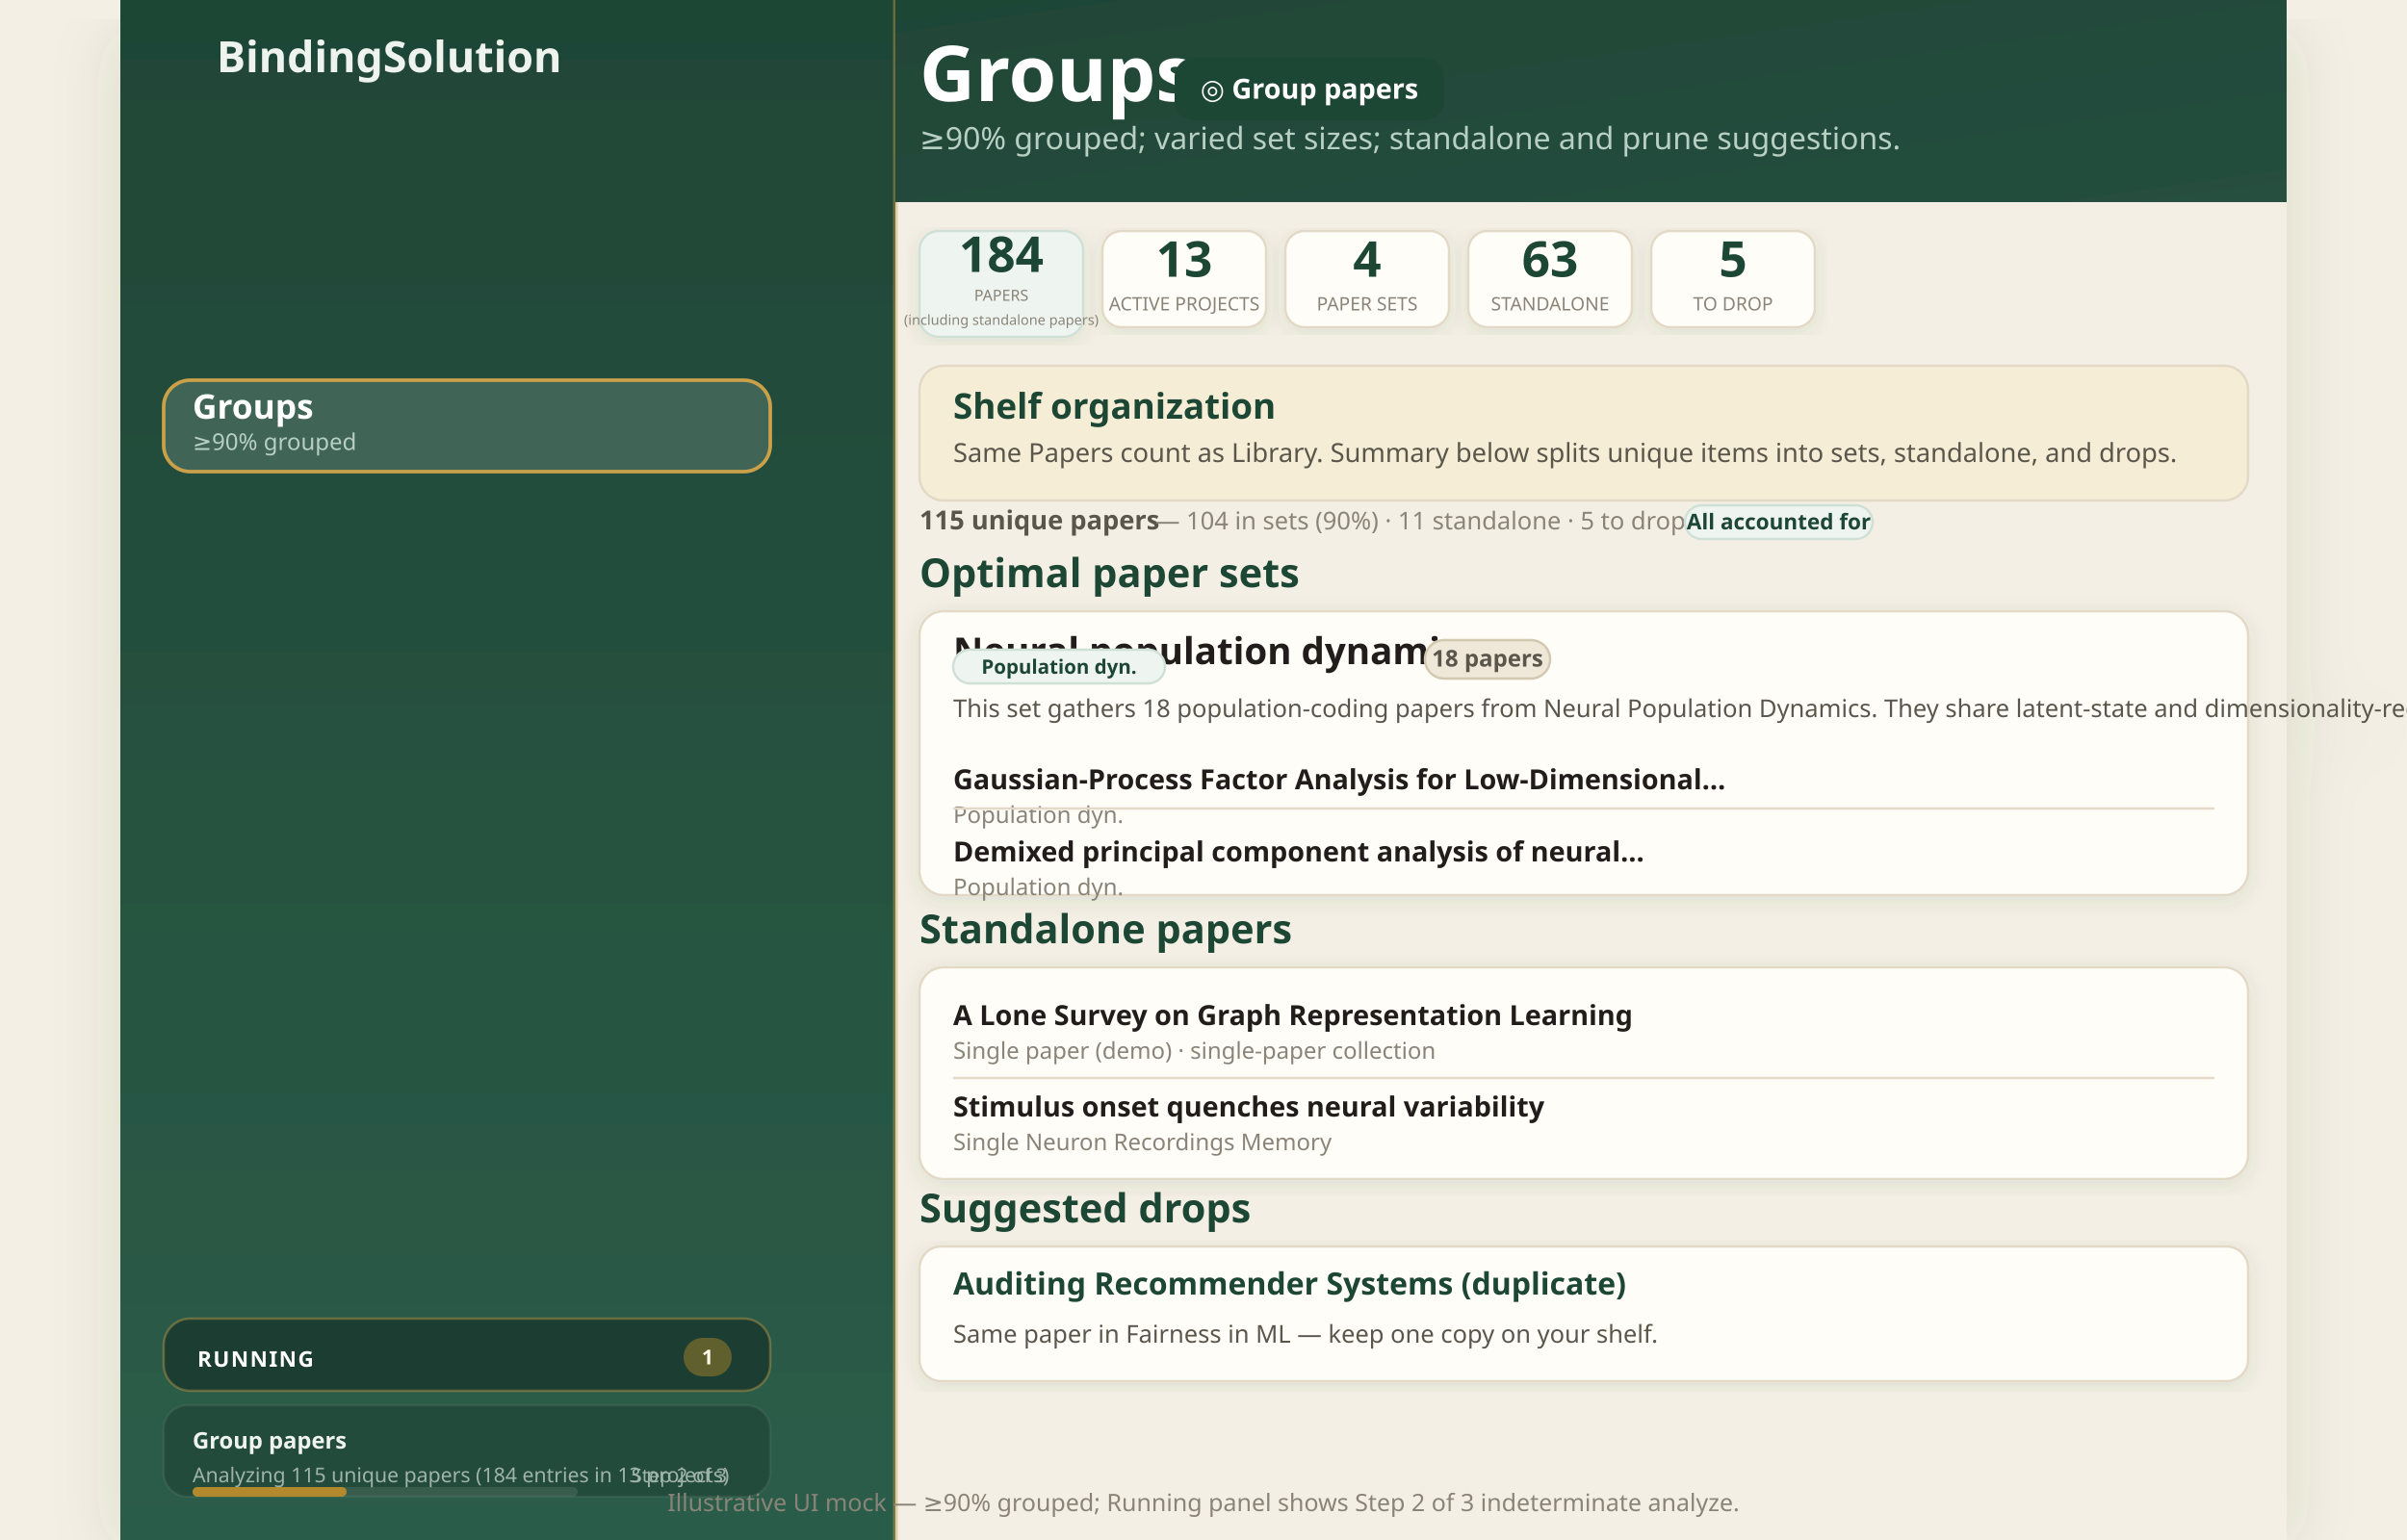
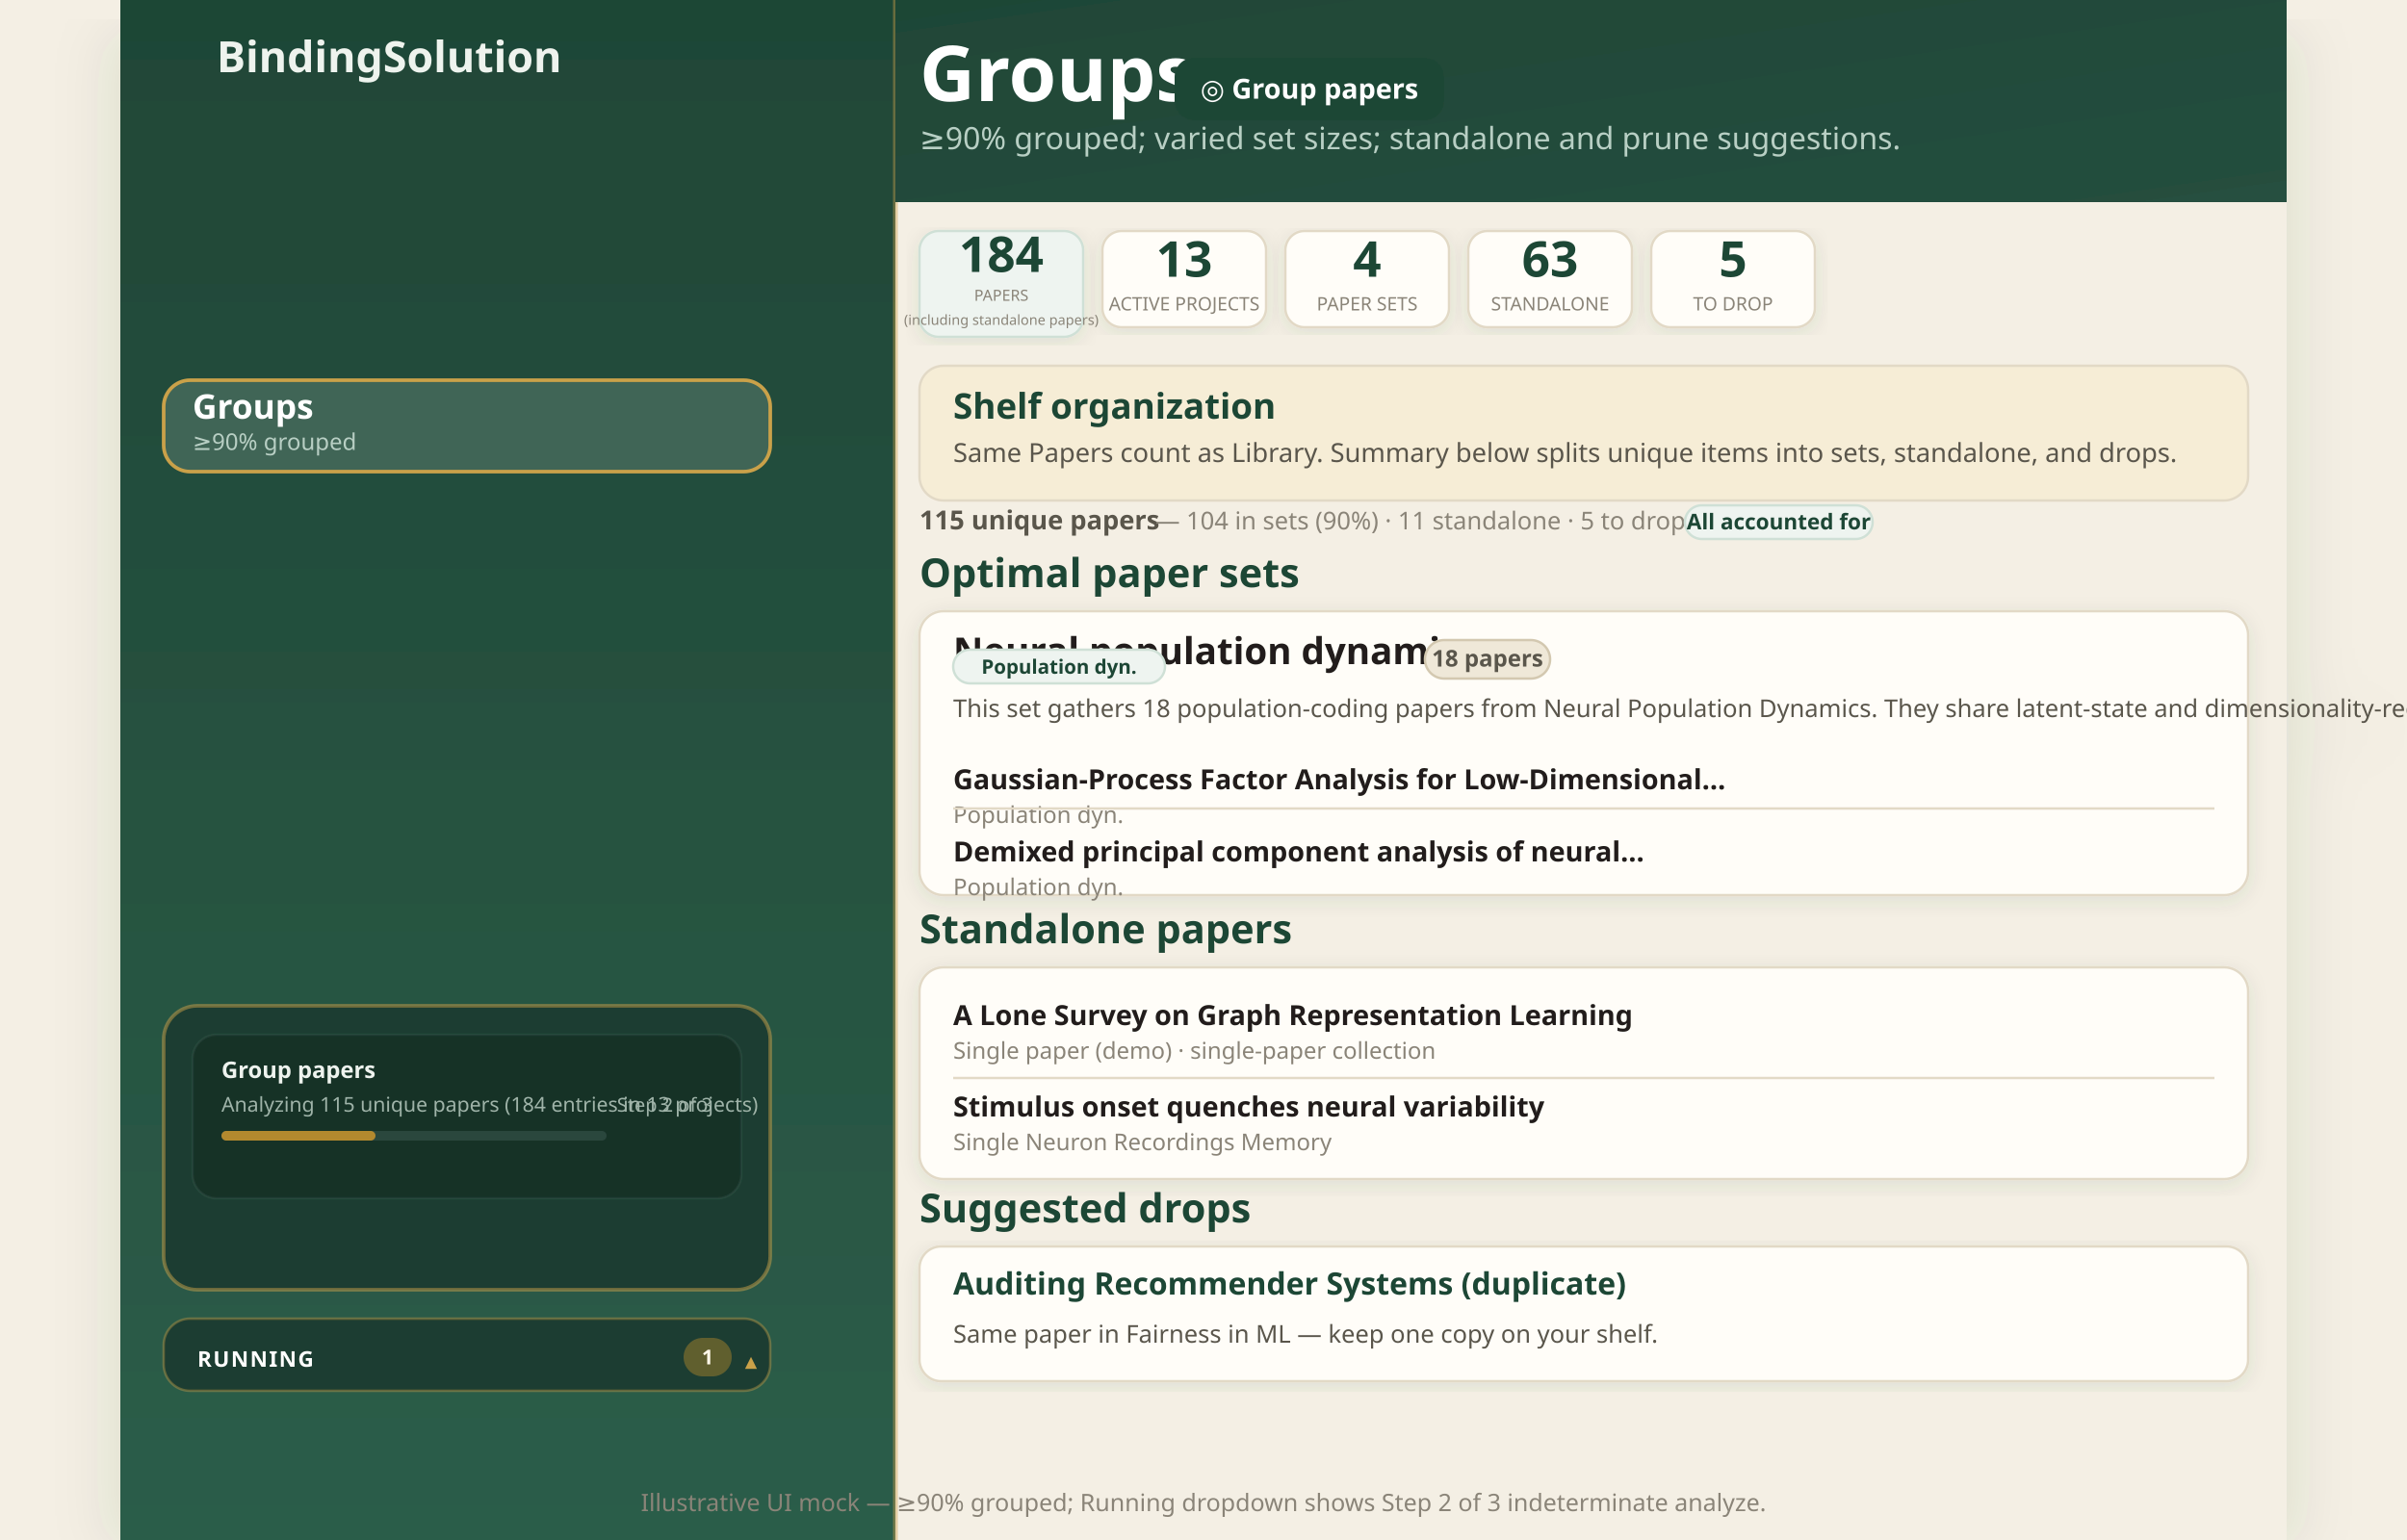
<svg xmlns="http://www.w3.org/2000/svg" viewBox="0 0 1000 640" width="1000" height="640" role="img" aria-label="Groups view with 90% grouped coverage, varied set sizes, standalone papers, and drop suggestions">
  <defs>
    <linearGradient id="green" x1="0" y1="0" x2="0" y2="1">
      <stop offset="0" stop-color="#1f4636" />
      <stop offset="1" stop-color="#2c5d49" />
    </linearGradient>
    <linearGradient id="hero" x1="0" y1="0" x2="1" y2="1">
      <stop offset="0" stop-color="#1f4636" />
      <stop offset="1" stop-color="#254f3f" />
    </linearGradient>
    <filter id="shellShadow" x="-4%" y="-2%" width="108%" height="104%">
      <feDropShadow dx="0" dy="8" stdDeviation="14" flood-color="#1f4636" flood-opacity="0.12" />
    </filter>
    <filter id="shadow" x="-8%" y="-8%" width="116%" height="116%">
      <feDropShadow dx="0" dy="2" stdDeviation="4" flood-color="#1f4636" flood-opacity="0.1" />
    </filter>
  </defs>
  <rect width="1000" height="640" fill="#f4efe4" />
  <g filter="url(#shellShadow)">
    <rect x="50" y="0" width="900" height="640" fill="#f4efe4" />
    <rect x="50" y="0" width="322" height="640" fill="url(#green)" />
    <line x1="372" y1="0" x2="372" y2="640" stroke="#caa14a" stroke-width="2" stroke-opacity="0.42" />
    <g transform="translate(50, 0)">
      <text x="40" y="30" fill="#eef3ee" font-family="Montserrat, system-ui, sans-serif" font-size="17.9" font-weight="700">BindingSolution</text>
      <rect x="18" y="158" width="252" height="38" rx="11" fill="rgba(255,255,255,0.14)" stroke="#caa14a" stroke-width="1.5" />
      <text x="30" y="174" fill="#fff" font-family="system-ui, sans-serif" font-size="14.1" font-weight="600">Groups</text>
      <text x="30" y="187" fill="#b8cfc4" font-family="system-ui, sans-serif" font-size="9.6">≥90% grouped</text>
+       <rect x="18" y="418" width="252" height="118" rx="14" fill="#1a3d30" stroke="rgba(202,161,74,0.5)" stroke-width="1.5" />
+       <rect x="30" y="430" width="228" height="68" rx="10" fill="rgba(0,0,0,0.18)" stroke="rgba(255,255,255,0.06)" />
+       <text x="42" y="448" fill="#eef3ee" font-size="9.5" font-weight="600" font-family="system-ui, sans-serif">Group papers</text>
+       <text x="42" y="462" fill="#9fb3a8" font-size="8.5" font-family="system-ui, sans-serif">Analyzing 115 unique papers (184 entries in 13 projects)</text>
+       <text x="246" y="462" fill="#9fb3a8" font-size="8" text-anchor="end" font-family="system-ui, sans-serif">Step 2 of 3</text>
+       <rect x="42" y="470" width="160" height="4" rx="2" fill="rgba(255,255,255,0.1)" />
+       <rect x="42" y="470" width="64" height="4" rx="2" fill="#b3892f" />
      <rect x="18" y="548" width="252" height="30" rx="11" fill="rgba(0,0,0,0.32)" stroke="rgba(202,161,74,0.4)" />
      <text x="32" y="568" fill="#fff" font-family="system-ui, sans-serif" font-size="9" font-weight="600" letter-spacing="0.6">RUNNING</text>
      <rect x="234" y="556" width="20" height="16" rx="8" fill="rgba(179,137,47,0.45)" />
      <text x="244" y="567" fill="#fff8e8" font-size="8.5" text-anchor="middle" font-family="system-ui, sans-serif" font-weight="700">1</text>
-       <rect x="18" y="584" width="252" height="38" rx="10" fill="rgba(0,0,0,0.18)" stroke="rgba(255,255,255,0.06)" />
-       <text x="30" y="602" fill="#eef3ee" font-size="9.5" font-weight="600" font-family="system-ui, sans-serif">Group papers</text>
-       <text x="30" y="616" fill="#9fb3a8" font-size="8.5" font-family="system-ui, sans-serif">Analyzing 115 unique papers (184 entries in 13 projects)</text>
-       <text x="252" y="616" fill="#9fb3a8" font-size="8" text-anchor="end" font-family="system-ui, sans-serif">Step 2 of 3</text>
-       <rect x="30" y="618" width="160" height="4" rx="2" fill="rgba(255,255,255,0.1)" />
-       <rect x="30" y="618" width="64" height="4" rx="2" fill="#b3892f" />
+       <text x="262" y="569" fill="#caa14a" font-size="10" text-anchor="middle" font-family="system-ui, sans-serif">▴</text>
    </g>
    <rect x="372" y="0" width="578" height="84" fill="url(#hero)" />
    <text x="382" y="42" fill="#fff" font-family="Montserrat, system-ui, sans-serif" font-size="32.0" font-weight="600">Groups</text>
    <text x="382" y="62" fill="#b8cfc4" font-family="system-ui, sans-serif" font-size="12.8">≥90% grouped; varied set sizes; standalone and prune suggestions.</text>
    <rect x="488" y="24" width="112" height="26" rx="8" fill="#1f4636" />
    <text x="544" y="41" fill="#fff" font-family="system-ui, sans-serif" font-size="11.5" font-weight="600" text-anchor="middle">◎ Group papers</text>
    <g transform="translate(382, 96)">
      <rect x="0" y="0" width="68" height="44" rx="8" fill="#eef4f0" stroke="#cfe0d6" filter="url(#shadow)" />
      <text x="34" y="17" fill="#1f4636" font-size="20.5" font-weight="700" text-anchor="middle" font-family="Montserrat, system-ui, sans-serif">184</text>
      <text x="34" y="29" fill="#8a8478" font-size="6.4" text-anchor="middle" font-family="system-ui, sans-serif">PAPERS</text>
      <text x="34" y="39" fill="#8a8478" font-size="5.8" text-anchor="middle" font-family="system-ui, sans-serif">(including standalone papers)</text>
      <rect x="76" y="0" width="68" height="40" rx="8" fill="#fffdf8" stroke="#e2d9c6" filter="url(#shadow)" />
      <text x="110" y="19" fill="#1f4636" font-size="20.5" font-weight="700" text-anchor="middle" font-family="Montserrat, system-ui, sans-serif">13</text>
      <text x="110" y="33" fill="#8a8478" font-size="7.7" text-anchor="middle" font-family="system-ui, sans-serif">ACTIVE PROJECTS</text>
      <rect x="152" y="0" width="68" height="40" rx="8" fill="#fffdf8" stroke="#e2d9c6" filter="url(#shadow)" />
      <text x="186" y="19" fill="#1f4636" font-size="20.5" font-weight="700" text-anchor="middle" font-family="Montserrat, system-ui, sans-serif">4</text>
      <text x="186" y="33" fill="#8a8478" font-size="7.7" text-anchor="middle" font-family="system-ui, sans-serif">PAPER SETS</text>
      <rect x="228" y="0" width="68" height="40" rx="8" fill="#fffdf8" stroke="#e2d9c6" filter="url(#shadow)" />
      <text x="262" y="19" fill="#1f4636" font-size="20.5" font-weight="700" text-anchor="middle" font-family="Montserrat, system-ui, sans-serif">63</text>
      <text x="262" y="33" fill="#8a8478" font-size="7.7" text-anchor="middle" font-family="system-ui, sans-serif">STANDALONE</text>
      <rect x="304" y="0" width="68" height="40" rx="8" fill="#fffdf8" stroke="#e2d9c6" filter="url(#shadow)" />
      <text x="338" y="19" fill="#1f4636" font-size="20.5" font-weight="700" text-anchor="middle" font-family="Montserrat, system-ui, sans-serif">5</text>
      <text x="338" y="33" fill="#8a8478" font-size="7.7" text-anchor="middle" font-family="system-ui, sans-serif">TO DROP</text>
      <rect x="0" y="56" width="552" height="56" rx="10" fill="#f6edd6" stroke="#e2d9c6" />
      <text x="14" y="78" fill="#1f4636" font-family="Montserrat, system-ui, sans-serif" font-size="14.7" font-weight="600">Shelf organization</text>
      <text x="14" y="96" fill="#5a564c" font-family="system-ui, sans-serif" font-size="10.9">Same Papers count as Library. Summary below splits unique items into sets, standalone, and drops.</text>
      <text x="0" y="124" fill="#5a564c" font-family="system-ui, sans-serif" font-size="10.9" font-weight="600">115 unique papers</text>
      <text x="98" y="124" fill="#8a8478" font-family="system-ui, sans-serif" font-size="10.2"> — 104 in sets (90%) · 11 standalone · 5 to drop</text>
      <rect x="318" y="114" width="78" height="14" rx="7" fill="#eef4f0" stroke="#cfe0d6" />
      <text x="357" y="124" fill="#1f4636" font-size="9.0" text-anchor="middle" font-family="system-ui, sans-serif" font-weight="600">All accounted for</text>
      <text x="0" y="148" fill="#1f4636" font-family="Montserrat, system-ui, sans-serif" font-size="16.6" font-weight="600">Optimal paper sets</text>
      <rect x="0" y="158" width="552" height="118" rx="10" fill="#fffdf8" stroke="#e2d9c6" filter="url(#shadow)" />
      <text x="14" y="180" fill="#211f1a" font-family="Montserrat, system-ui, sans-serif" font-size="15.4" font-weight="600">Neural population dynamics</text>
      <rect x="210" y="170" width="52" height="16" rx="8" fill="#efe8d8" stroke="#d3c8b0" />
      <text x="236" y="181" fill="#5a564c" font-size="9.6" text-anchor="middle" font-family="system-ui, sans-serif" font-weight="600">18 papers</text>
      <rect x="14" y="174" width="88" height="14" rx="7" fill="#eef4f0" stroke="#cfe0d6" />
      <text x="58" y="184" fill="#1f4636" font-size="8.2" text-anchor="middle" font-family="system-ui, sans-serif" font-weight="600">Population dyn.</text>
      <text x="14" y="202" fill="#5a564c" font-family="system-ui, sans-serif" font-size="10.2" line-height="1.4">This set gathers 18 population-coding papers from Neural Population Dynamics. They share latent-state and dimensionality-reduction methods. Read together to compare model families before diving into standalone notes.</text>
      <text x="14" y="232" fill="#211f1a" font-family="system-ui, sans-serif" font-size="11.5" font-weight="600">Gaussian-Process Factor Analysis for Low-Dimensional…</text>
      <text x="14" y="246" fill="#8a8478" font-family="system-ui, sans-serif" font-size="9.6">Population dyn.</text>
      <line x1="14" y1="240" x2="538" y2="240" stroke="#e2d9c6" />
      <text x="14" y="262" fill="#211f1a" font-family="system-ui, sans-serif" font-size="11.5" font-weight="600">Demixed principal component analysis of neural…</text>
      <text x="14" y="276" fill="#8a8478" font-family="system-ui, sans-serif" font-size="9.6">Population dyn.</text>
      <text x="0" y="296" fill="#1f4636" font-family="Montserrat, system-ui, sans-serif" font-size="16.6" font-weight="600">Standalone papers</text>
      <rect x="0" y="306" width="552" height="88" rx="10" fill="#fffdf8" stroke="#e2d9c6" filter="url(#shadow)" />
      <text x="14" y="330" fill="#211f1a" font-family="system-ui, sans-serif" font-size="11.5" font-weight="600">A Lone Survey on Graph Representation Learning</text>
      <text x="14" y="344" fill="#8a8478" font-family="system-ui, sans-serif" font-size="9.6">Single paper (demo) · single-paper collection</text>
      <line x1="14" y1="352" x2="538" y2="352" stroke="#e2d9c6" />
      <text x="14" y="368" fill="#211f1a" font-family="system-ui, sans-serif" font-size="11.5" font-weight="600">Stimulus onset quenches neural variability</text>
      <text x="14" y="382" fill="#8a8478" font-family="system-ui, sans-serif" font-size="9.6">Single Neuron Recordings Memory</text>
      <text x="0" y="412" fill="#1f4636" font-family="Montserrat, system-ui, sans-serif" font-size="16.6" font-weight="600">Suggested drops</text>
      <rect x="0" y="422" width="552" height="56" rx="9" fill="#fffdf8" stroke="#e2d9c6" filter="url(#shadow)" />
      <text x="14" y="442" fill="#1f4636" font-family="system-ui, sans-serif" font-size="12.8" font-weight="600">Auditing Recommender Systems (duplicate)</text>
      <text x="14" y="462" fill="#5a564c" font-family="system-ui, sans-serif" font-size="10.2">Same paper in Fairness in ML — keep one copy on your shelf.</text>
    </g>
  </g>
-   <text x="500" y="628" fill="#8a8478" font-family="system-ui, sans-serif" font-size="10" text-anchor="middle">Illustrative UI mock — ≥90% grouped; Running panel shows Step 2 of 3 indeterminate analyze.</text>
+   <text x="500" y="628" fill="#8a8478" font-family="system-ui, sans-serif" font-size="10" text-anchor="middle">Illustrative UI mock — ≥90% grouped; Running dropdown shows Step 2 of 3 indeterminate analyze.</text>
</svg>
